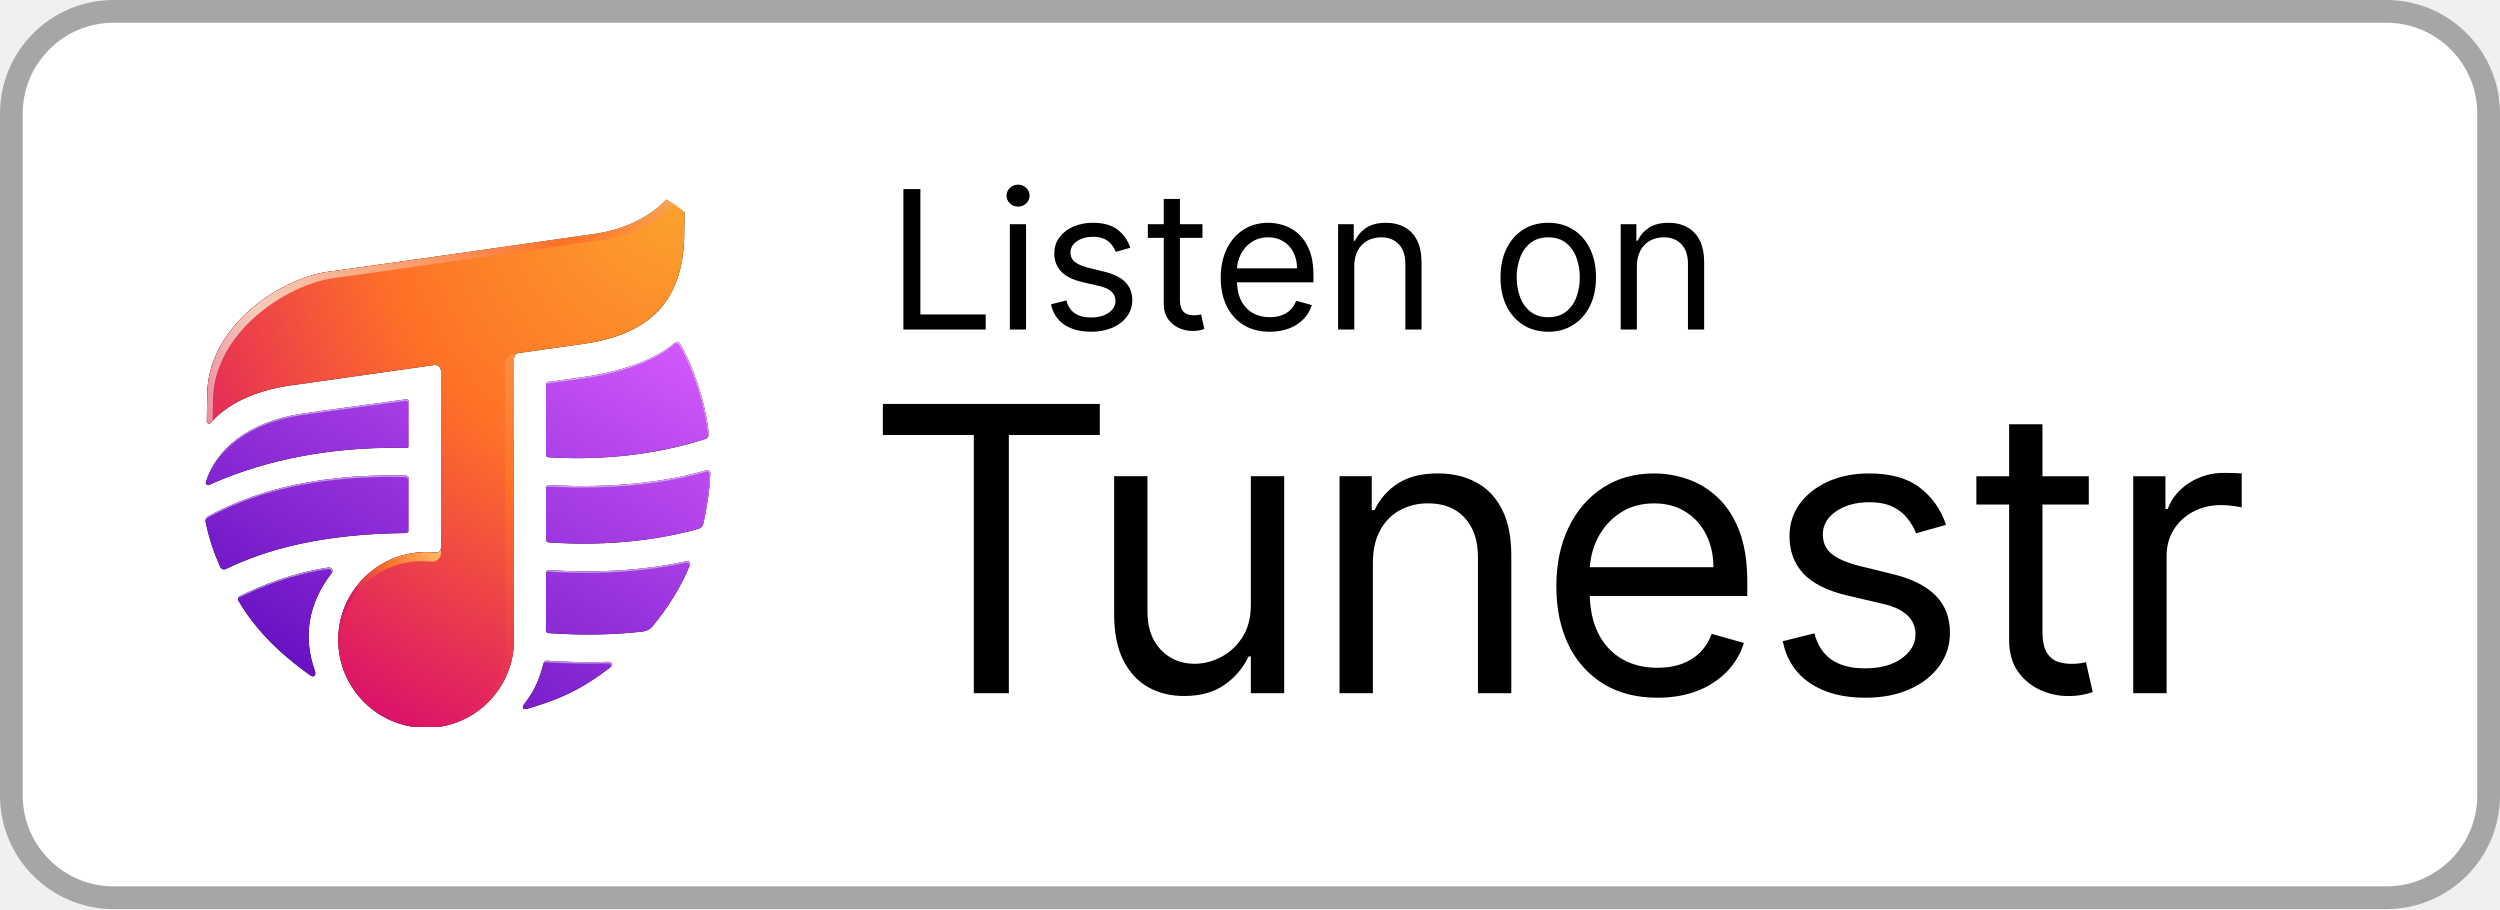
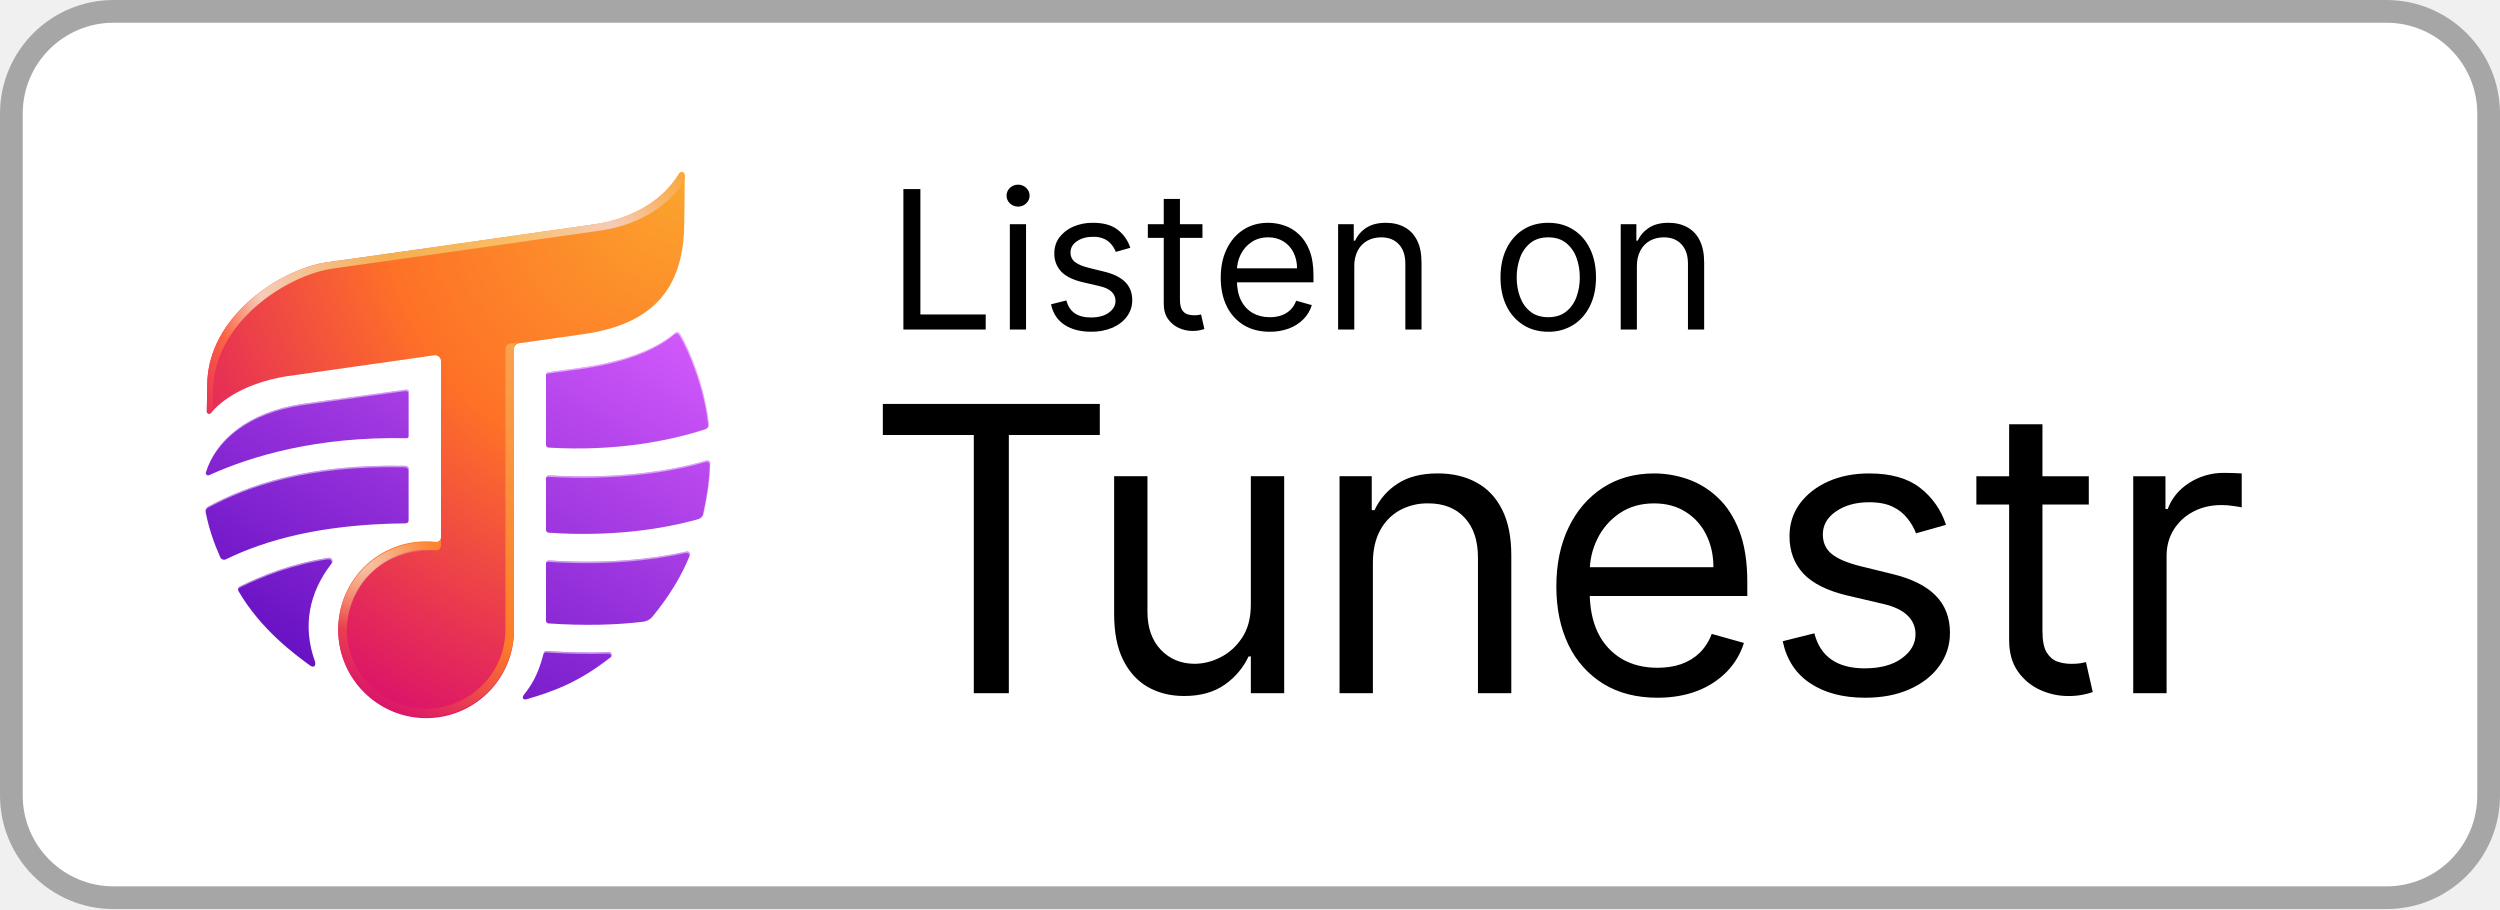
<svg xmlns="http://www.w3.org/2000/svg" width="110" height="40" fill="none" viewBox="0 0 110 40">
  <defs>
-     <radialGradient id="tunestr-light__d" cx="0" cy="0" r="1" gradientTransform="translate(30.1 8.426) scale(26.8085)" gradientUnits="userSpaceOnUse">
+     <radialGradient id="tunestr-light__b" cx="0" cy="0" r="1" gradientTransform="translate(30.1 8) scale(26.8085)" gradientUnits="userSpaceOnUse">
      <stop stop-color="#FBA42D" />
      <stop offset=".5" stop-color="#FE7127" />
      <stop offset="1" stop-color="#DB116B" />
    </radialGradient>
-     <radialGradient id="tunestr-light__f" cx="0" cy="0" r="1" gradientTransform="translate(19.4 24.177) scale(4.67194)" gradientUnits="userSpaceOnUse">
-       <stop stop-color="#F8BE66" />
-       <stop offset=".528" stop-color="#FE7127" />
-       <stop offset="1" stop-color="#DB116B" />
+     <radialGradient id="tunestr-light__d" cx="0" cy="0" r="1" gradientTransform="translate(15.926 24.521) scale(3.21211)" gradientUnits="userSpaceOnUse">
+       <stop stop-color="#F5CBB6" />
+       <stop offset="1" stop-color="#F5CBB6" stop-opacity="0" />
    </radialGradient>
-     <radialGradient id="tunestr-light__g" cx="0" cy="0" r="1" gradientTransform="translate(27.568 8.65) scale(26.1879)" gradientUnits="userSpaceOnUse">
-       <stop stop-color="#F8BE66" />
-       <stop offset=".528" stop-color="#FE7127" />
-       <stop offset="1" stop-color="#DB116B" />
+     <radialGradient id="tunestr-light__e" cx="0" cy="0" r="1" gradientTransform="translate(30.254 7.425) scale(23.8252)" gradientUnits="userSpaceOnUse">
+       <stop stop-color="#FBA32D" />
+       <stop offset=".174" stop-color="#F5CCBA" />
+       <stop offset=".348" stop-color="#F8BE66" />
+       <stop offset=".572" stop-color="#F4AF50" />
+       <stop offset=".824" stop-color="#F5CCBA" />
+       <stop offset=".911" stop-color="#FD6342" />
+       <stop offset="1" stop-color="#E62E56" />
    </radialGradient>
-     <radialGradient id="tunestr-light__h" cx="0" cy="0" r="1" gradientTransform="translate(32.09 7.723) scale(32.6617)" gradientUnits="userSpaceOnUse">
-       <stop stop-color="#F8BE66" />
-       <stop offset=".242" stop-color="#FE7127" />
-       <stop offset=".661" stop-color="#F5CCBA" />
-       <stop offset="1" stop-color="#DB116B" />
-     </radialGradient>
-     <linearGradient id="tunestr-light__c" x1="26.312" x2="15.047" y1="11.595" y2="31.108" gradientUnits="userSpaceOnUse">
+     <linearGradient id="tunestr-light__a" x1="26.312" x2="15.047" y1="11.169" y2="30.682" gradientUnits="userSpaceOnUse">
      <stop stop-color="#D85DFE" />
      <stop offset=".512" stop-color="#9D36DF" />
      <stop offset="1" stop-color="#6510C2" />
    </linearGradient>
-     <clipPath id="tunestr-light__a">
-       <path fill="#fff" d="M8 8h24v24H8z" />
-     </clipPath>
+     <linearGradient id="tunestr-light__c" x1="25.237" x2="16.816" y1="16.446" y2="31.03" gradientUnits="userSpaceOnUse">
+       <stop stop-color="#FAA34E" />
+       <stop offset=".7" stop-color="#FD7C28" />
+       <stop offset="1" stop-color="#DB156A" />
+     </linearGradient>
  </defs>
  <rect width="109" height="39" x=".5" y=".5" fill="#fff" rx="4.5" />
  <rect width="109" height="39" x=".5" y=".5" stroke="#A6A6A6" rx="4.5" />
-   <g clip-path="url(#tunestr-light__a)">
-     <mask id="tunestr-light__b" width="25" height="25" x="8" y="8" maskUnits="userSpaceOnUse" style="mask-type:alpha">
-       <path fill="#000" fill-rule="evenodd" d="M16.37 8h7.264c2.41 0 3.613 0 4.911.41a5.098 5.098 0 0 1 3.048 3.047c.41 1.298.41 2.502.41 4.912v7.265c0 2.41 0 3.613-.41 4.911a5.098 5.098 0 0 1-3.048 3.048c-1.298.41-2.501.41-4.911.41h-7.265c-2.41 0-3.614 0-4.912-.41a5.098 5.098 0 0 1-3.047-3.048C8 27.247 8 26.044 8 23.634v-7.265c0-2.41 0-3.614.41-4.912a5.096 5.096 0 0 1 3.05-3.047C12.758 8 13.96 8 16.372 8" clip-rule="evenodd" />
-     </mask>
-     <g mask="url(#tunestr-light__b)">
-       <path fill="#000" d="M13.859 29.532c-.557-1.555-.265-3.03.732-4.314.086-.11.003-.267-.134-.247-1.575.235-2.915.773-3.9 1.255a.15.15 0 0 0-.062.212c.992 1.698 2.466 2.772 3.133 3.26.177.138.29.03.23-.166Zm4.133-9.928v-1.932a.104.104 0 0 0-.117-.103c-3.168.43-4.556.627-4.556.627-2.46.368-3.83 1.626-4.26 3.015a.103.103 0 0 0 .14.125c1.864-.846 4.77-1.712 8.689-1.628a.104.104 0 0 0 .106-.103l-.002-.002Zm-.147 1.319c-4.322-.092-6.932.854-8.679 1.79a.233.233 0 0 0-.117.252c.15.747.369 1.36.64 1.978.042.096.156.14.25.093 1.73-.845 4.207-1.549 7.905-1.582a.15.15 0 0 0 .148-.15v-2.23a.15.15 0 0 0-.147-.151Zm10.87 6.629c.7-.853 1.276-1.777 1.64-2.694a.124.124 0 0 0-.145-.167c-1.545.35-3.616.554-6.054.394a.124.124 0 0 0-.133.125v2.136c0 .133 0 .26-.003.383 0 .066.049.123.116.128 1.582.108 2.996.068 4.162-.074a.647.647 0 0 0 .42-.231h-.003ZM23.92 29.18c-.249.973-.548 1.406-.874 1.825-.091.12-.036.244.157.18 1.228-.362 2.288-.76 3.667-1.84.097-.074.041-.229-.08-.224a26.78 26.78 0 0 1-2.738-.05c-.066-.005-.116.044-.132.107v.002Zm7.035-6.16c.166-.768.28-1.472.296-2.212a.124.124 0 0 0-.158-.122c-1.655.496-4.055.82-6.936.658a.125.125 0 0 0-.133.125v2.272c0 .064.05.12.117.125 2.75.188 4.998-.15 6.583-.597a.331.331 0 0 0 .233-.248h-.002Zm.231-3.939c-.149-1.502-.791-3.186-1.275-3.977a.136.136 0 0 0-.207-.03c-.564.49-1.772 1.207-4.182 1.538l-1.395.19a.12.12 0 0 0-.103.117v3.083c0 .064.05.116.113.119 2.936.176 5.293-.286 6.897-.807a.22.22 0 0 0 .152-.234v.002ZM30.123 8.13c0-.131-.172-.179-.24-.065-.818 1.354-2.313 2.006-3.62 2.213 0 0-9.876 1.415-11.84 1.682-2.047.28-5.304 2.383-5.304 5.415l-.02 1.155c0 .095.118.14.178.068.39-.459 1.459-1.412 3.811-1.681l6.01-.855a.267.267 0 0 1 .306.265v7.777c0 .126-.11.224-.235.212a3.866 3.866 0 0 0-4.287 3.936 3.882 3.882 0 0 0 3.773 3.773c2.179.05 3.96-1.7 3.96-3.865V15.783c0-.127.093-.234.218-.252l2.815-.398c3.072-.434 4.494-1.995 4.46-5.058 0 0 .02-.95.019-1.944l-.004-.002Z" />
-       <path fill="url(#tunestr-light__c)" d="M13.859 29.532c-.557-1.555-.265-3.03.732-4.314.086-.11.003-.267-.134-.247-1.575.234-2.915.772-3.9 1.255a.15.15 0 0 0-.062.212c.992 1.697 2.466 2.772 3.133 3.26.177.138.29.03.23-.166Zm4.133-9.929v-1.931a.103.103 0 0 0-.117-.103c-3.168.43-4.556.626-4.556.626-2.46.369-3.83 1.627-4.26 3.016a.103.103 0 0 0 .14.125c1.864-.847 4.77-1.712 8.689-1.628a.104.104 0 0 0 .106-.103l-.002-.002Zm-.147 1.32c-4.322-.092-6.932.854-8.679 1.79a.232.232 0 0 0-.117.252c.15.747.369 1.36.64 1.978a.185.185 0 0 0 .25.093c1.73-.845 4.207-1.549 7.905-1.582a.15.15 0 0 0 .148-.15v-2.23a.15.15 0 0 0-.147-.151Zm10.87 6.629c.7-.853 1.276-1.777 1.64-2.695a.124.124 0 0 0-.145-.166c-1.545.35-3.616.554-6.054.394a.124.124 0 0 0-.133.125v2.136c0 .133 0 .26-.003.383 0 .066.049.123.116.128 1.582.108 2.996.068 4.162-.074a.647.647 0 0 0 .42-.231h-.003ZM23.92 29.18c-.249.972-.548 1.406-.874 1.825-.091.12-.036.244.157.179 1.228-.36 2.288-.76 3.667-1.838.097-.075.041-.23-.08-.225a26.6 26.6 0 0 1-2.738-.05c-.066-.005-.116.044-.132.107v.002Zm7.035-6.16c.166-.768.28-1.472.296-2.213a.124.124 0 0 0-.158-.121c-1.655.496-4.055.82-6.936.658a.125.125 0 0 0-.133.125v2.271c0 .065.05.12.117.125 2.75.189 4.998-.15 6.583-.596a.331.331 0 0 0 .233-.248h-.002Zm.231-3.939c-.149-1.503-.791-3.186-1.275-3.977a.136.136 0 0 0-.207-.03c-.564.49-1.772 1.207-4.182 1.538l-1.395.19a.12.12 0 0 0-.103.117v3.083c0 .063.05.116.113.119 2.936.175 5.293-.287 6.897-.807a.22.22 0 0 0 .152-.234v.001Z" />
-       <path fill="#fff" d="m24.1 16.867 1.394-.19c2.41-.33 3.619-1.047 4.182-1.538a.136.136 0 0 1 .207.03c.484.791 1.126 2.474 1.275 3.977v-.001a.23.23 0 0 1-.005.074.222.222 0 0 0 .032-.14v.002c-.149-1.503-.791-3.186-1.275-3.977a.136.136 0 0 0-.207-.03c-.563.49-1.772 1.207-4.182 1.538l-1.395.19a.119.119 0 0 0-.102.106.118.118 0 0 1 .075-.041Zm-9.643 8.105c-1.575.234-2.915.772-3.9 1.254a.148.148 0 0 0-.08.11.148.148 0 0 1 .053-.045c.986-.482 2.326-1.02 3.9-1.255.109-.016.183.08.166.174.076-.11-.005-.259-.14-.238Zm16.793-4.164a.124.124 0 0 0-.158-.122c-1.655.497-4.055.82-6.936.658a.125.125 0 0 0-.131.111.124.124 0 0 1 .104-.046c2.881.163 5.281-.162 6.936-.658.08-.024.16.038.158.121-.016.74-.13 1.445-.296 2.214h.002l-.008.024a.336.336 0 0 0 .035-.09h-.002c.166-.768.28-1.472.296-2.212Zm-4.462 8.312c-.808.03-1.778.017-2.736-.05-.067-.005-.117.044-.133.108v.001l-.003.011a.12.12 0 0 1 .109-.055c.958.066 1.928.08 2.737.05a.125.125 0 0 1 .129.139c.064-.08.009-.208-.102-.203Zm3.422-4.429c-1.545.35-3.616.554-6.054.394a.124.124 0 0 0-.131.111.123.123 0 0 1 .104-.046c2.438.16 4.509-.044 6.054-.394a.124.124 0 0 1 .145.166l-.048.116c.026-.06.05-.12.074-.18a.124.124 0 0 0-.143-.167Zm-12.218-7.019a.104.104 0 0 0-.117-.103c-3.168.43-4.556.626-4.556.626-2.314.347-3.664 1.48-4.174 2.77.53-1.262 1.872-2.364 4.147-2.705 0 0 1.388-.196 4.557-.626a.104.104 0 0 1 .116.102v1.932l.002.002v.003a.1.1 0 0 0 .027-.068l-.002-.002v-1.931Zm-.147 3.251c-4.322-.092-6.932.854-8.679 1.79a.232.232 0 0 0-.114.15.233.233 0 0 1 .087-.084c1.747-.937 4.357-1.883 8.68-1.791a.15.15 0 0 1 .147.15v2.23c0 .009-.002.016-.003.024a.15.15 0 0 0 .03-.088v-2.231a.15.15 0 0 0-.148-.15Z" opacity=".5" style="mix-blend-mode:screen" />
-       <path fill="url(#tunestr-light__d)" d="M30.123 8.13a.129.129 0 0 0-.24-.066c-.818 1.354-2.313 2.006-3.62 2.213 0 0-9.876 1.415-11.84 1.682-2.047.28-5.304 2.383-5.304 5.415l-.02 1.155c0 .095.118.14.178.068.39-.459 1.459-1.412 3.811-1.681l6.01-.855a.267.267 0 0 1 .306.265v7.777c0 .126-.11.224-.235.212a3.866 3.866 0 0 0-4.287 3.936 3.882 3.882 0 0 0 3.773 3.773c2.179.05 3.96-1.7 3.96-3.865V15.783c0-.127.093-.234.218-.252l2.815-.398c3.072-.434 4.494-1.995 4.46-5.058 0 0 .02-.95.019-1.944l-.004-.002Z" />
-       <mask id="tunestr-light__e" width="22" height="25" x="9" y="8" maskUnits="userSpaceOnUse" style="mask-type:luminance">
-         <path fill="#fff" d="M30.123 8.13a.129.129 0 0 0-.24-.066c-.818 1.354-2.313 2.006-3.62 2.213 0 0-9.876 1.415-11.84 1.682-2.047.28-5.304 2.383-5.304 5.415l-.02 1.155c0 .095.118.14.178.068.39-.459 1.459-1.412 3.811-1.681l6.01-.855a.267.267 0 0 1 .306.265v7.777c0 .126-.11.224-.235.212a3.866 3.866 0 0 0-4.287 3.936 3.882 3.882 0 0 0 3.773 3.773c2.179.05 3.96-1.7 3.96-3.865V15.783c0-.127.093-.234.218-.252l2.815-.398c3.072-.434 4.494-1.995 4.46-5.058 0 0 .02-.95.019-1.944l-.004-.002Z" />
-       </mask>
-       <g mask="url(#tunestr-light__e)">
-         <path fill="url(#tunestr-light__f)" d="M15.929 25.802a3.651 3.651 0 0 1 3.034-1.087.4.4 0 0 0 .443-.398c0-.214-.002-.214-.002-.214 0 .127-.11.225-.235.212a3.866 3.866 0 0 0-4.287 3.936l.002.039a3.647 3.647 0 0 1 1.045-2.488Z" style="mix-blend-mode:screen" />
-         <path fill="url(#tunestr-light__g)" d="M22.622 15.56a.443.443 0 0 0-.38.436v12.377c0 .982-.383 1.906-1.078 2.6a3.652 3.652 0 0 1-2.002 1.029 3.866 3.866 0 0 0 3.453-3.843V15.783c0-.127.093-.234.218-.252l-.211.028Z" style="mix-blend-mode:screen" />
-         <path fill="url(#tunestr-light__h)" d="M9.37 17.653c0-3.033 3.257-5.135 5.304-5.415 1.963-.268 11.84-1.682 11.84-1.682 1.303-.206 2.793-.855 3.613-2.201V8.13l-.004-.002c0-.131-.172-.179-.24-.065-.818 1.354-2.313 2.006-3.62 2.213 0 0-9.876 1.415-11.84 1.682-2.047.28-5.304 2.383-5.304 5.415l-.02 1.155c0 .095.118.14.178.068a3.05 3.05 0 0 1 .079-.089l.014-.855Z" style="mix-blend-mode:screen" />
-       </g>
-     </g>
-   </g>
+   <path fill="url(#tunestr-light__a)" d="M13.859 29.106c-.557-1.555-.265-3.03.732-4.314.086-.11.003-.268-.134-.247-1.575.234-2.915.772-3.9 1.255a.15.15 0 0 0-.062.212c.992 1.697 2.466 2.771 3.133 3.26.177.138.29.03.23-.166Zm4.133-9.929v-1.932a.104.104 0 0 0-.117-.102c-3.168.43-4.556.626-4.556.626-2.46.369-3.83 1.626-4.26 3.016a.103.103 0 0 0 .14.124c1.864-.846 4.77-1.711 8.689-1.627a.104.104 0 0 0 .106-.103l-.002-.002Zm-.147 1.32c-4.322-.092-6.932.854-8.679 1.79a.232.232 0 0 0-.117.252c.15.747.369 1.36.64 1.977.042.097.156.14.25.094 1.73-.845 4.207-1.549 7.905-1.582a.15.15 0 0 0 .148-.15v-2.231a.15.15 0 0 0-.147-.15Zm10.87 6.628c.7-.852 1.276-1.776 1.64-2.694a.124.124 0 0 0-.145-.166c-1.545.35-3.616.554-6.054.394a.124.124 0 0 0-.133.125v2.136c0 .132 0 .26-.003.382 0 .067.049.124.116.129 1.582.107 2.996.068 4.162-.075a.647.647 0 0 0 .42-.23h-.003Zm-4.796 1.628c-.249.973-.548 1.407-.874 1.826-.091.12-.036.244.157.179 1.228-.361 2.288-.76 3.667-1.839.097-.074.041-.23-.08-.224-.809.03-1.779.015-2.737-.051-.067-.005-.117.044-.133.108v.001Zm7.035-6.159c.166-.768.28-1.473.296-2.213a.123.123 0 0 0-.158-.122c-1.655.497-4.055.821-6.936.658a.125.125 0 0 0-.133.125v2.272c0 .065.05.12.117.125 2.75.188 4.998-.15 6.583-.596a.331.331 0 0 0 .233-.249h-.002Zm.231-3.939c-.149-1.503-.791-3.186-1.275-3.977a.136.136 0 0 0-.207-.03c-.563.49-1.772 1.207-4.182 1.538l-1.395.19a.12.12 0 0 0-.103.116v3.084c0 .063.05.115.113.119 2.936.175 5.293-.287 6.897-.807a.22.22 0 0 0 .152-.235v.002Z" />
+   <path fill="#fff" d="m24.1 16.44 1.394-.19c2.41-.33 3.619-1.047 4.182-1.537a.136.136 0 0 1 .207.03c.484.79 1.126 2.474 1.275 3.977v-.002c.003.026 0 .05-.005.075a.22.22 0 0 0 .032-.14v.002c-.149-1.503-.791-3.186-1.275-3.977a.136.136 0 0 0-.207-.03c-.564.49-1.772 1.207-4.182 1.538l-1.395.19a.119.119 0 0 0-.102.106.119.119 0 0 1 .075-.042Zm-9.643 8.105c-1.575.234-2.915.772-3.9 1.255a.148.148 0 0 0-.08.11.15.15 0 0 1 .053-.045c.986-.483 2.326-1.02 3.9-1.255.109-.016.183.079.166.174.076-.11-.005-.259-.14-.239Zm16.793-4.164a.124.124 0 0 0-.158-.122c-1.655.497-4.055.822-6.936.659a.125.125 0 0 0-.131.111.124.124 0 0 1 .104-.046c2.881.162 5.28-.162 6.936-.659.08-.023.16.038.158.122-.016.74-.13 1.445-.296 2.213h.002l-.008.025a.34.34 0 0 0 .035-.09h-.002c.166-.768.28-1.472.296-2.213Zm-4.462 8.314c-.808.03-1.778.015-2.736-.051-.067-.005-.117.044-.133.108v.001a.334.334 0 0 1-.003.01.12.12 0 0 1 .109-.054c.958.066 1.928.08 2.737.05a.125.125 0 0 1 .129.139c.064-.08.009-.208-.102-.203Zm3.422-4.43c-1.545.35-3.616.554-6.054.394a.124.124 0 0 0-.131.11.123.123 0 0 1 .104-.045c2.438.16 4.509-.044 6.054-.394a.124.124 0 0 1 .145.166l-.048.115c.026-.06.05-.12.074-.18a.124.124 0 0 0-.143-.166Zm-12.218-7.02a.103.103 0 0 0-.117-.103c-3.168.43-4.556.627-4.556.627-2.314.347-3.664 1.48-4.174 2.77.53-1.263 1.872-2.364 4.147-2.705 0 0 1.388-.196 4.556-.627a.104.104 0 0 1 .117.103v1.932l.002.002v.003a.1.1 0 0 0 .027-.068l-.002-.002v-1.932Zm-.147 3.251c-4.322-.091-6.932.855-8.679 1.791a.232.232 0 0 0-.114.15.233.233 0 0 1 .087-.085c1.747-.936 4.357-1.882 8.68-1.79a.15.15 0 0 1 .146.15v2.23a.153.153 0 0 1-.002.024.15.15 0 0 0 .03-.089v-2.23a.15.15 0 0 0-.148-.15Z" opacity=".5" style="mix-blend-mode:screen" />
+   <path fill="url(#tunestr-light__b)" d="M30.123 7.703c0-.131-.172-.179-.24-.065-.818 1.354-2.313 2.006-3.62 2.213 0 0-9.876 1.414-11.84 1.682-2.047.28-5.304 2.383-5.304 5.415l-.02 1.155c0 .095.118.14.178.068.39-.459 1.459-1.413 3.811-1.682l6.01-.854a.267.267 0 0 1 .306.264v7.778c0 .126-.11.224-.235.212a3.866 3.866 0 0 0-4.287 3.936 3.882 3.882 0 0 0 3.773 3.773c2.179.05 3.96-1.7 3.96-3.865V15.357c0-.127.093-.235.218-.252l2.815-.399c3.072-.433 4.494-1.995 4.46-5.057 0 0 .02-.951.019-1.945l-.004-.001Z" />
+   <path fill="url(#tunestr-light__c)" d="M22.458 15.11a.254.254 0 0 0-.218.252v12.324c0 .933-.363 1.81-1.023 2.468a3.47 3.47 0 0 1-2.47 1.023l-.083-.001a3.474 3.474 0 0 1-2.381-1.026 3.474 3.474 0 0 1-1.026-2.381c0-.982.371-1.877.994-2.526a3.462 3.462 0 0 1 2.496-1.05h.02c.136 0 .27.008.402.023a.213.213 0 0 0 .235-.212v-.375c0 .127-.11.225-.235.212a3.866 3.866 0 0 0-4.287 3.936 3.882 3.882 0 0 0 3.773 3.774c2.179.05 3.96-1.7 3.96-3.865V15.31c0-.127.094-.235.219-.252l-.375.053Z" />
+   <path fill="url(#tunestr-light__d)" d="M22.458 15.158a.254.254 0 0 0-.218.251v12.324c0 .932-.363 1.81-1.023 2.468a3.47 3.47 0 0 1-2.47 1.023l-.083-.001a3.474 3.474 0 0 1-2.381-1.026 3.474 3.474 0 0 1-1.026-2.381c0-.982.371-1.877.994-2.526a3.462 3.462 0 0 1 2.496-1.05h.02c.136 0 .27.008.402.023a.213.213 0 0 0 .235-.212v-.375c0 .127-.11.225-.235.212a3.866 3.866 0 0 0-4.287 3.936 3.882 3.882 0 0 0 3.773 3.774c2.179.05 3.96-1.7 3.96-3.865V15.356c0-.126.094-.234.219-.251l-.375.053Z" />
+   <path fill="url(#tunestr-light__e)" d="M9.37 17.227c0-3.033 3.257-5.135 5.304-5.415a4306.74 4306.74 0 0 0 11.84-1.682c1.303-.207 2.793-.855 3.613-2.202v-.224l-.004-.001c0-.131-.172-.179-.24-.065-.818 1.354-2.313 2.006-3.62 2.213 0 0-9.876 1.414-11.84 1.682-2.047.28-5.304 2.382-5.304 5.415l-.02 1.155c0 .095.118.14.178.068.024-.028.05-.058.079-.089l.014-.855Z" />
  <path fill="#000" d="M39.749 14.5V8.318h.748v5.518h2.874v.664h-3.622Zm4.684 0V9.864h.713V14.5h-.713Zm.362-5.41a.506.506 0 0 1-.359-.141.456.456 0 0 1-.148-.341c0-.133.05-.247.148-.341.1-.095.22-.142.36-.142.138 0 .257.047.356.142.1.094.15.208.15.341 0 .133-.05.246-.15.341a.496.496 0 0 1-.357.142Zm4.94 1.812-.64.181c-.04-.107-.1-.21-.179-.31a.865.865 0 0 0-.313-.254 1.14 1.14 0 0 0-.51-.1c-.284 0-.52.065-.71.196-.187.129-.28.293-.28.492a.51.51 0 0 0 .192.42c.13.102.33.188.604.256l.688.17c.415.1.724.254.927.461.203.206.305.47.305.794 0 .266-.077.503-.23.713-.15.209-.362.374-.633.495a2.33 2.33 0 0 1-.948.18c-.473 0-.864-.102-1.174-.307-.31-.205-.506-.505-.589-.9l.676-.169c.065.25.186.437.365.562.182.124.418.187.71.187.332 0 .595-.07.79-.211.198-.143.296-.314.296-.514a.54.54 0 0 0-.169-.404c-.112-.11-.285-.193-.519-.248l-.773-.18c-.424-.101-.736-.257-.935-.469a1.133 1.133 0 0 1-.296-.8c0-.261.073-.493.22-.694a1.5 1.5 0 0 1 .607-.474 2.13 2.13 0 0 1 .875-.172c.46 0 .82.1 1.081.302.264.201.45.467.561.797Zm3.173-1.038v.603h-2.403v-.603h2.403Zm-1.703-1.111h.712v4.419c0 .201.03.352.088.453.06.098.137.165.23.199a.92.92 0 0 0 .298.048c.079 0 .143-.004.194-.012l.12-.024.145.64a1.491 1.491 0 0 1-.531.085c-.201 0-.399-.044-.592-.13a1.177 1.177 0 0 1-.477-.396c-.125-.177-.187-.4-.187-.67V8.753Zm4.668 5.844c-.447 0-.832-.099-1.156-.296a1.99 1.99 0 0 1-.745-.833c-.174-.358-.26-.775-.26-1.25s.086-.893.26-1.256c.175-.364.418-.648.73-.85.314-.206.68-.309 1.099-.309.241 0 .48.04.715.121.236.08.45.211.643.392.193.18.347.417.462.713.115.296.172.66.172 1.092v.302h-3.574v-.616h2.85a1.52 1.52 0 0 0-.157-.7 1.183 1.183 0 0 0-.441-.486 1.234 1.234 0 0 0-.67-.178c-.284 0-.53.07-.737.212a1.39 1.39 0 0 0-.474.543c-.11.223-.166.463-.166.718v.41c0 .35.06.648.181.891.123.242.293.426.51.553.218.124.47.187.758.187.187 0 .356-.027.507-.079.153-.054.285-.135.396-.241.11-.109.196-.244.256-.405l.689.193a1.526 1.526 0 0 1-.366.616 1.78 1.78 0 0 1-.634.41 2.35 2.35 0 0 1-.848.146Zm3.716-2.886V14.5h-.712V9.864h.688v.724h.06a1.33 1.33 0 0 1 .495-.567c.222-.145.507-.218.858-.218.313 0 .588.065.823.193.236.127.42.32.55.58.13.258.196.584.196.978V14.5h-.712v-2.898c0-.364-.095-.648-.284-.85-.19-.206-.449-.309-.779-.309-.227 0-.43.05-.61.148a1.058 1.058 0 0 0-.42.432 1.43 1.43 0 0 0-.153.688Zm8.534 2.886c-.419 0-.786-.1-1.102-.3a2.018 2.018 0 0 1-.736-.835c-.175-.358-.263-.777-.263-1.256 0-.483.088-.905.263-1.265.177-.36.422-.64.736-.839.316-.2.683-.299 1.102-.299.418 0 .785.1 1.099.3.316.198.561.478.736.838.177.36.266.782.266 1.265 0 .479-.089.898-.266 1.256-.175.358-.42.636-.736.836a2.01 2.01 0 0 1-1.1.299Zm0-.64c.318 0 .58-.082.785-.245a1.44 1.44 0 0 0 .456-.643 2.47 2.47 0 0 0 .147-.863c0-.31-.049-.599-.147-.866a1.46 1.46 0 0 0-.456-.65c-.206-.164-.467-.247-.785-.247s-.58.083-.785.248a1.46 1.46 0 0 0-.456.649 2.487 2.487 0 0 0-.148.866c0 .31.05.598.148.863.099.266.25.48.456.643.205.163.467.245.785.245Zm3.9-2.246V14.5h-.712V9.864H72v.724h.06c.11-.235.274-.424.496-.567.221-.145.507-.218.857-.218.314 0 .589.065.824.193a1.3 1.3 0 0 1 .55.58c.13.258.196.584.196.978V14.5h-.713v-2.898c0-.364-.094-.648-.284-.85-.189-.206-.448-.309-.778-.309-.228 0-.43.05-.61.148a1.059 1.059 0 0 0-.42.432 1.43 1.43 0 0 0-.154.688ZM38.845 19.14v-1.367h9.546v1.367h-4.002V30.5h-1.542V19.14h-4.002Zm16.192 7.457v-5.643h1.467V30.5h-1.467v-1.616h-.1a3.13 3.13 0 0 1-1.043 1.237c-.473.335-1.07.503-1.79.503-.597 0-1.127-.13-1.591-.391-.464-.265-.829-.663-1.094-1.193-.265-.535-.397-1.208-.397-2.02v-6.066h1.466v5.966c0 .696.195 1.252.584 1.666.394.414.895.621 1.504.621a2.49 2.49 0 0 0 1.113-.28c.38-.186.7-.472.957-.857.26-.385.391-.876.391-1.473Zm5.37-1.84V30.5H58.94v-9.546h1.417v1.492h.124a2.726 2.726 0 0 1 1.02-1.168c.455-.299 1.043-.448 1.764-.448.647 0 1.212.133 1.697.398.485.261.862.659 1.13 1.193.27.53.405 1.202.405 2.014V30.5H65.03v-5.966c0-.75-.195-1.334-.584-1.752-.39-.423-.924-.634-1.603-.634a2.56 2.56 0 0 0-1.256.304 2.18 2.18 0 0 0-.864.889c-.21.39-.316.862-.316 1.417ZM72.929 30.7c-.92 0-1.713-.203-2.38-.61a4.087 4.087 0 0 1-1.535-1.714c-.356-.738-.535-1.595-.535-2.573s.178-1.84.535-2.585c.36-.75.862-1.334 1.504-1.753.646-.422 1.4-.634 2.262-.634.497 0 .988.083 1.473.249a3.65 3.65 0 0 1 1.323.808c.398.368.715.857.951 1.466.236.61.354 1.36.354 2.25v.621h-7.358v-1.267h5.867c0-.539-.108-1.02-.323-1.442a2.435 2.435 0 0 0-.908-1c-.389-.245-.849-.367-1.38-.367-.583 0-1.089.145-1.516.435a2.862 2.862 0 0 0-.975 1.118c-.228.46-.342.953-.342 1.48v.845c0 .72.124 1.332.373 1.833a2.69 2.69 0 0 0 1.05 1.137c.448.257.968.385 1.56.385.385 0 .733-.053 1.044-.161.315-.112.586-.278.814-.497a2.26 2.26 0 0 0 .528-.833l1.417.398c-.149.48-.4.903-.752 1.267a3.67 3.67 0 0 1-1.305.846c-.518.198-1.1.298-1.746.298Zm12.695-7.607-1.318.373a2.445 2.445 0 0 0-.366-.64 1.78 1.78 0 0 0-.647-.522c-.273-.137-.623-.205-1.05-.205-.584 0-1.07.135-1.46.404-.386.265-.578.603-.578 1.013 0 .364.132.652.397.864.266.211.68.387 1.243.528l1.417.348c.854.207 1.49.524 1.908.95.418.423.628.968.628 1.635 0 .547-.158 1.036-.473 1.467-.31.43-.745.77-1.305 1.019-.559.249-1.21.373-1.951.373-.974 0-1.78-.211-2.417-.634-.638-.423-1.042-1.04-1.212-1.852l1.392-.348c.132.514.383.9.752 1.156.373.257.86.385 1.46.385.684 0 1.227-.145 1.628-.435.406-.294.61-.646.61-1.056a1.11 1.11 0 0 0-.349-.833c-.232-.228-.588-.398-1.069-.51l-1.59-.372c-.875-.208-1.517-.529-1.927-.964-.406-.439-.609-.988-.609-1.646 0-.54.151-1.015.454-1.43.306-.414.723-.74 1.249-.976.53-.236 1.13-.354 1.802-.354.945 0 1.686.207 2.225.622a3.35 3.35 0 0 1 1.156 1.64Zm6.283-2.137v1.242H86.96v-1.242h4.947Zm-3.505-2.287h1.466v9.098c0 .414.06.725.18.932.125.203.282.34.473.41.195.066.4.1.615.1.162 0 .294-.009.398-.025l.248-.05.299 1.317a2.97 2.97 0 0 1-.417.112 3.06 3.06 0 0 1-.677.062c-.414 0-.82-.089-1.218-.267a2.42 2.42 0 0 1-.982-.814c-.257-.365-.385-.825-.385-1.38v-9.495Zm5.46 11.832v-9.546h1.418v1.442h.1c.173-.472.488-.855.944-1.15a2.78 2.78 0 0 1 1.541-.44c.108 0 .242.002.404.006.161.004.284.01.367.018v1.492a4.407 4.407 0 0 0-.342-.056 3.364 3.364 0 0 0-.553-.044c-.464 0-.879.098-1.243.292-.36.191-.647.456-.858.796-.207.335-.31.719-.31 1.15v6.04h-1.467Z" />
</svg>
